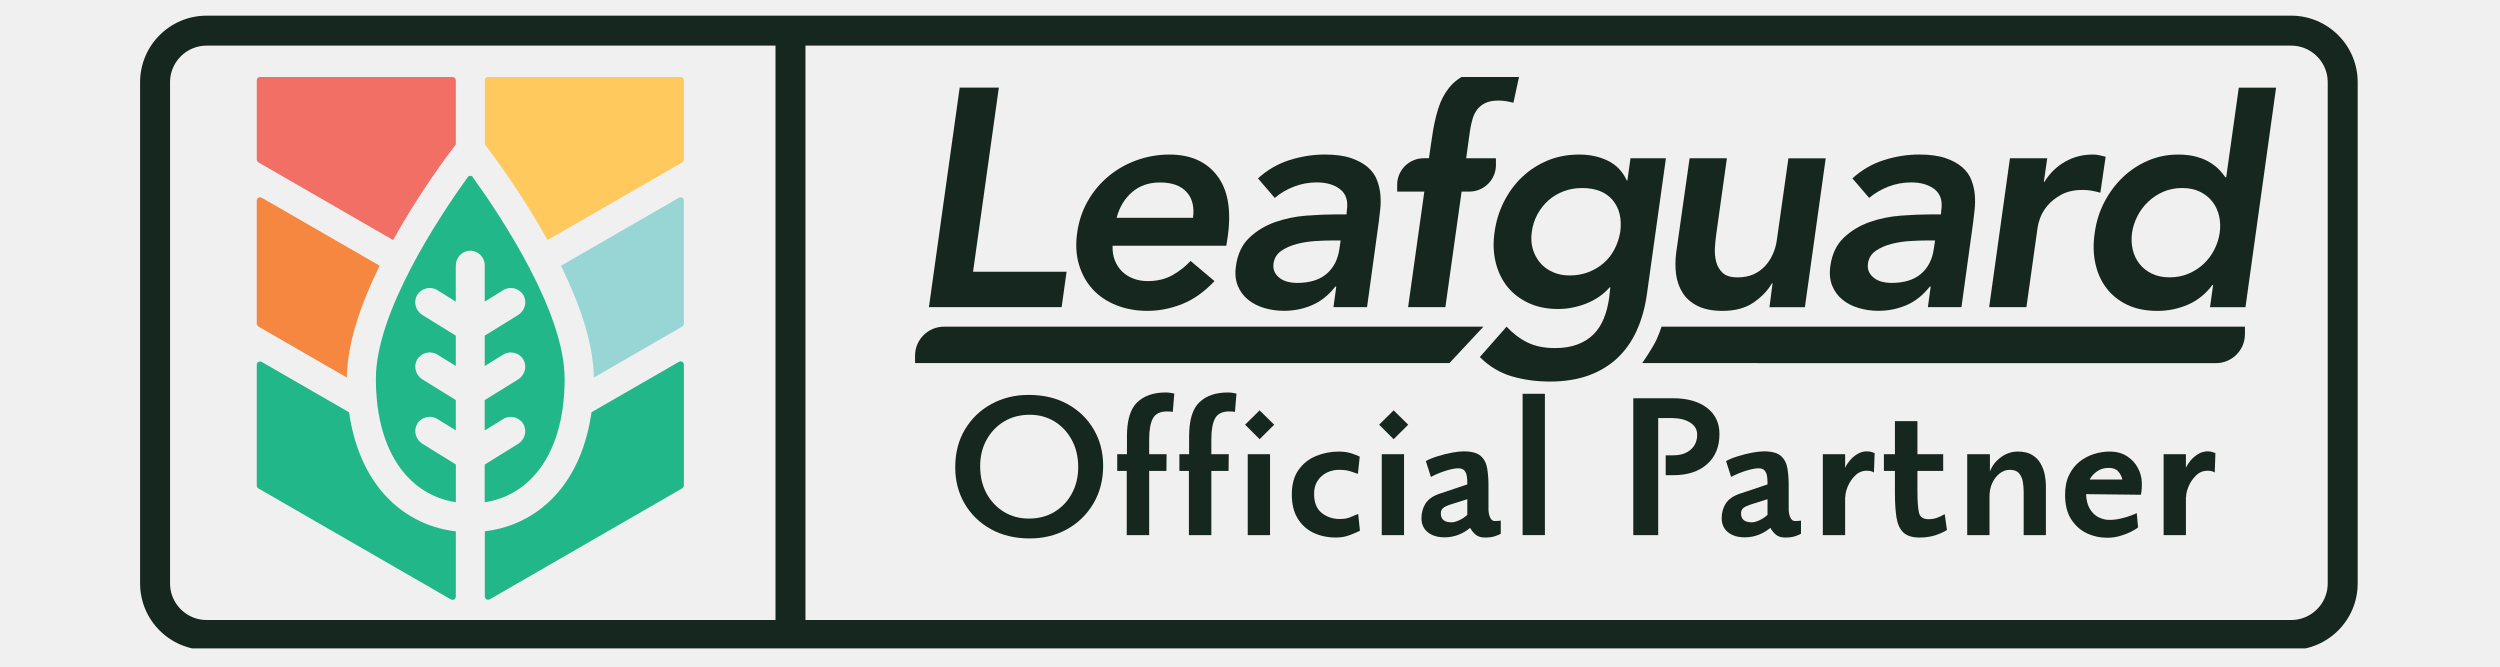
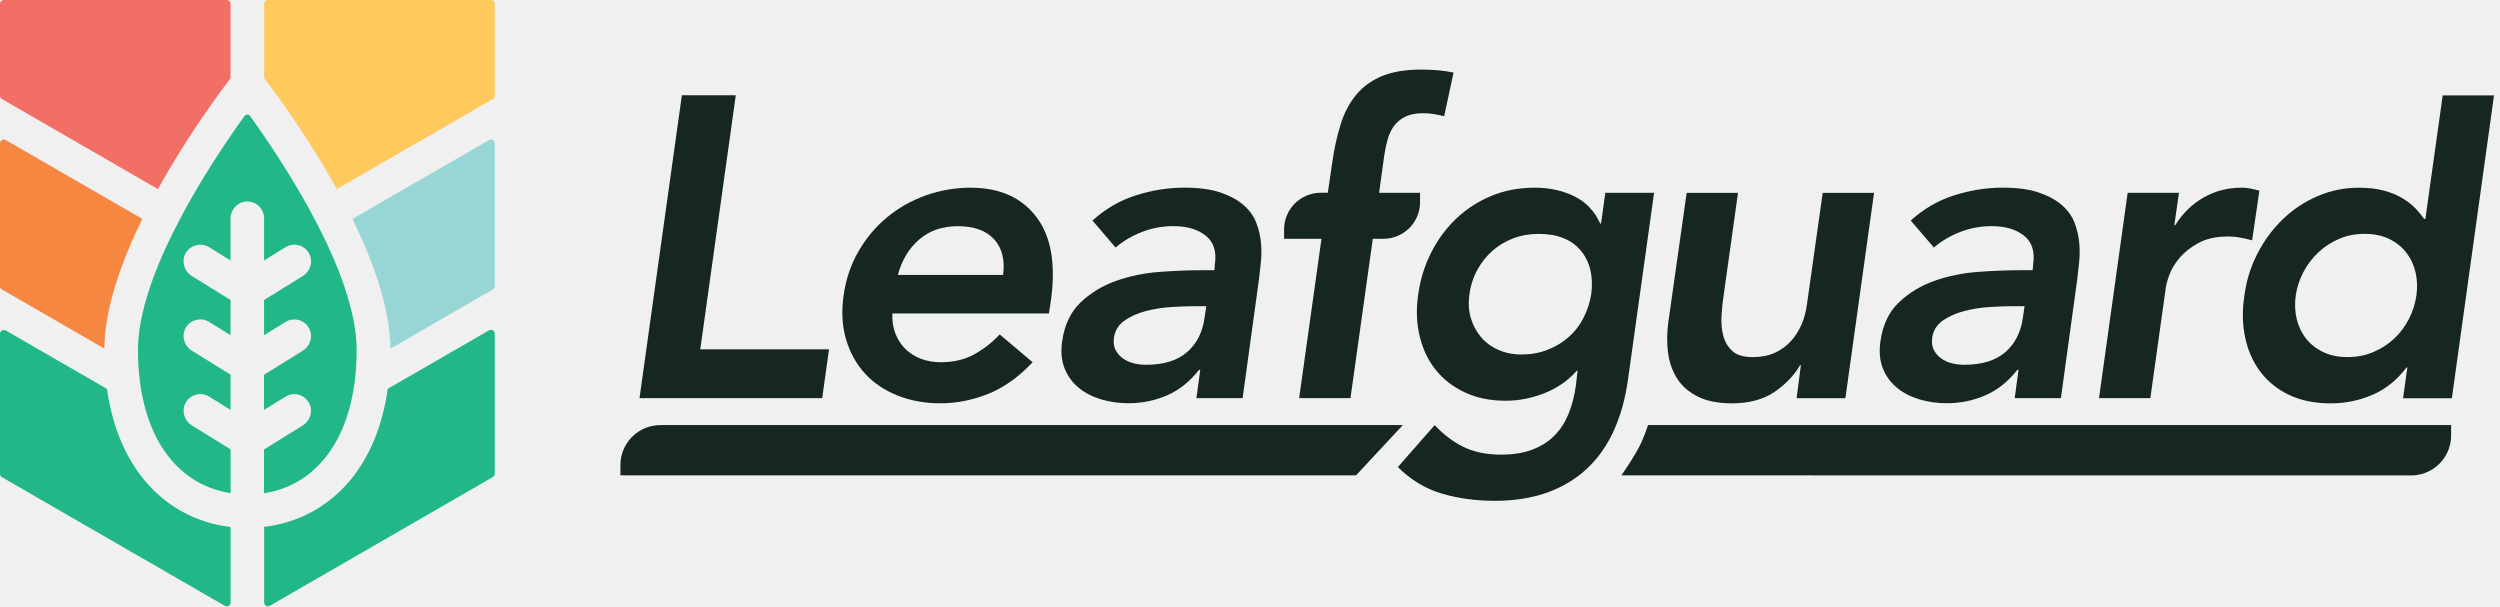
- <svg xmlns="http://www.w3.org/2000/svg" width="750" zoomAndPan="magnify" viewBox="0 0 562.5 150" height="200" preserveAspectRatio="xMidYMid meet" version="1.0">
+ <svg xmlns="http://www.w3.org/2000/svg" width="235" height="57" viewBox="0 0 235 57" fill="none">
+   <g clip-path="url(#clip0_881_8614)">
+     <path d="M23.545 10.926C23.403 10.728 23.107 10.728 22.965 10.926C19.83 15.286 12.969 25.656 12.969 32.887C12.969 37.23 14.04 40.797 16.071 43.2C17.542 44.941 19.457 46.015 21.677 46.356V42.241L18.045 39.992C17.305 39.533 17.03 38.562 17.474 37.816C17.918 37.07 18.913 36.815 19.662 37.28L21.674 38.529V35.22L18.042 32.97C17.302 32.511 17.027 31.54 17.471 30.794C17.915 30.048 18.91 29.794 19.659 30.259L21.672 31.508V28.198L18.039 25.949C17.299 25.49 17.024 24.519 17.468 23.773C17.912 23.027 18.907 22.773 19.656 23.237L21.669 24.486V20.57C21.669 19.7 22.349 18.954 23.217 18.939C24.084 18.924 24.824 19.635 24.824 20.517V24.486L26.837 23.24C27.586 22.775 28.575 23.015 29.024 23.776C29.474 24.537 29.193 25.496 28.453 25.952L24.821 28.201V31.511L26.834 30.265C27.583 29.8 28.572 30.04 29.021 30.8C29.465 31.546 29.19 32.52 28.45 32.976L24.818 35.226V38.535L26.831 37.289C27.58 36.824 28.569 37.064 29.018 37.825C29.468 38.585 29.187 39.541 28.447 40L24.815 42.25V46.365C27.032 46.024 28.95 44.95 30.422 43.209C32.452 40.806 33.524 37.242 33.524 32.896C33.524 25.662 26.662 15.292 23.527 10.935L23.545 10.926Z" fill="#22B789" />
+     <path d="M46.145 0H25.19C24.992 0 24.832 0.16 24.832 0.358V7.353C25.856 8.688 28.908 12.8 31.661 17.776L46.325 9.31C46.438 9.244 46.506 9.126 46.506 8.999V0.358C46.506 0.16 46.346 0 46.148 0H46.145Z" fill="#FFC95E" />
+     <path d="M45.968 13.164L33.127 20.579C35.113 24.628 36.664 28.988 36.697 32.772L46.326 27.212C46.439 27.147 46.507 27.029 46.507 26.902V13.472C46.507 13.196 46.208 13.022 45.968 13.161V13.164Z" fill="#98D6D6" />
+     <path d="M45.967 31.052L36.45 36.546C35.956 40.036 34.737 42.993 32.851 45.225C30.794 47.658 27.991 49.153 24.832 49.526V56.63C24.832 56.906 25.131 57.08 25.371 56.941L46.328 44.843C46.441 44.778 46.509 44.66 46.509 44.532V31.363C46.509 31.087 46.21 30.913 45.97 31.052H45.967Z" fill="#22B789" />
+     <path d="M13.655 45.237C11.769 43.005 10.547 40.044 10.056 36.557L0.539 31.064C0.299 30.924 0 31.099 0 31.374V44.544C0 44.671 0.068 44.79 0.181 44.855L21.138 56.953C21.378 57.092 21.677 56.917 21.677 56.642V49.538C18.521 49.165 15.715 47.673 13.658 45.237H13.655Z" fill="#22B789" />
+     <path d="M13.38 20.576L0.539 13.164C0.299 13.024 0 13.199 0 13.475V26.899C0 27.026 0.068 27.144 0.181 27.209L9.81 32.769C9.842 28.985 11.393 24.625 13.38 20.576Z" fill="#F68740" />
+     <path d="M21.674 7.353V0.358C21.674 0.16 21.514 0 21.316 0H0.358C0.16 0 0 0.16 0 0.358V8.999C0 9.126 0.068 9.244 0.181 9.31L14.845 17.776C17.598 12.8 20.653 8.688 21.674 7.353Z" fill="#F26F65" />
+     <path d="M69.163 8.957H64.096L60.114 37.425H77.286L77.928 32.84H65.824L69.163 8.957Z" fill="#16271f" />
+     <path d="M91.237 17.642C89.79 17.642 88.389 17.885 87.037 18.364C85.684 18.847 84.47 19.531 83.399 20.416C82.327 21.301 81.427 22.366 80.705 23.613C79.983 24.859 79.512 26.247 79.299 27.775C79.083 29.302 79.163 30.69 79.539 31.936C79.915 33.183 80.51 34.248 81.327 35.133C82.144 36.019 83.162 36.702 84.382 37.185C85.601 37.667 86.936 37.91 88.384 37.91C89.911 37.91 91.412 37.614 92.886 37.025C94.36 36.436 95.754 35.444 97.069 34.05L93.972 31.436C93.274 32.188 92.477 32.81 91.581 33.307C90.684 33.804 89.63 34.05 88.425 34.05C87.756 34.05 87.137 33.944 86.575 33.727C86.013 33.514 85.53 33.212 85.127 32.822C84.725 32.434 84.411 31.957 84.183 31.395C83.955 30.832 83.855 30.19 83.881 29.465H98.599L98.8 28.139C99.256 24.761 98.785 22.168 97.394 20.36C96 18.551 93.949 17.645 91.243 17.645L91.237 17.642ZM94.292 25.845H84.399C84.775 24.45 85.444 23.337 86.409 22.509C87.374 21.677 88.579 21.262 90.026 21.262C91.554 21.262 92.694 21.671 93.445 22.488C94.194 23.305 94.475 24.424 94.289 25.845H94.292Z" fill="#16271f" />
+     <path d="M118.097 20.957C117.857 20.327 117.461 19.77 116.91 19.288C116.36 18.805 115.637 18.412 114.737 18.101C113.84 17.793 112.707 17.639 111.339 17.639C109.812 17.639 108.29 17.882 106.775 18.361C105.259 18.844 103.9 19.634 102.693 20.733L104.865 23.266C105.588 22.651 106.419 22.159 107.358 21.798C108.296 21.437 109.273 21.256 110.294 21.256C111.582 21.256 112.6 21.558 113.349 22.162C114.098 22.766 114.379 23.669 114.193 24.877L114.151 25.401H112.947C111.742 25.401 110.419 25.454 108.986 25.56C107.55 25.667 106.192 25.948 104.904 26.404C103.616 26.86 102.506 27.538 101.568 28.435C100.629 29.332 100.052 30.56 99.839 32.114C99.703 33.079 99.786 33.923 100.079 34.648C100.375 35.373 100.816 35.974 101.405 36.457C101.994 36.939 102.699 37.3 103.516 37.543C104.333 37.786 105.185 37.904 106.07 37.904C107.358 37.904 108.569 37.656 109.708 37.161C110.848 36.664 111.845 35.868 112.704 34.769H112.825L112.464 37.422H116.807L118.334 26.324C118.387 25.868 118.446 25.338 118.515 24.735C118.58 24.131 118.589 23.509 118.535 22.864C118.482 22.221 118.334 21.585 118.094 20.954L118.097 20.957ZM113.231 29.864C113.044 31.232 112.494 32.309 111.582 33.103C110.67 33.893 109.383 34.29 107.722 34.29C107.319 34.29 106.932 34.242 106.556 34.148C106.18 34.053 105.845 33.899 105.549 33.686C105.253 33.473 105.025 33.209 104.865 32.901C104.706 32.594 104.649 32.212 104.706 31.756C104.812 31.06 105.147 30.516 105.712 30.128C106.274 29.74 106.938 29.444 107.701 29.243C108.465 29.041 109.27 28.914 110.114 28.861C110.957 28.808 111.715 28.781 112.384 28.781H113.391L113.231 29.867V29.864Z" fill="#16271f" />
+     <path d="M150.504 21.02H150.424C149.888 19.841 149.071 18.983 147.973 18.447C146.875 17.912 145.641 17.642 144.273 17.642C142.772 17.642 141.399 17.903 140.152 18.427C138.906 18.951 137.808 19.667 136.855 20.578C135.902 21.49 135.12 22.562 134.502 23.796C133.886 25.03 133.483 26.357 133.297 27.777C133.107 29.145 133.161 30.433 133.457 31.637C133.753 32.842 134.253 33.89 134.963 34.775C135.674 35.66 136.586 36.365 137.699 36.886C138.812 37.41 140.09 37.67 141.538 37.67C142.743 37.67 143.95 37.436 145.155 36.966C146.36 36.498 147.381 35.794 148.21 34.855H148.29L148.13 36.261C147.994 37.226 147.769 38.105 147.446 38.896C147.124 39.686 146.688 40.364 146.141 40.926C145.59 41.489 144.9 41.933 144.069 42.252C143.237 42.575 142.245 42.735 141.094 42.735C139.726 42.735 138.554 42.492 137.574 42.013C136.594 41.53 135.692 40.846 134.86 39.961L131.402 43.901C132.607 45.109 133.984 45.938 135.523 46.394C137.065 46.85 138.732 47.078 140.528 47.078C142.325 47.078 144.066 46.808 145.513 46.272C146.961 45.737 148.201 44.979 149.231 43.999C150.261 43.019 151.093 41.829 151.724 40.42C152.354 39.014 152.789 37.436 153.029 35.696L155.483 18.125H150.898L150.495 21.02H150.504ZM149.577 27.653C149.444 28.458 149.196 29.207 148.834 29.906C148.473 30.604 148.012 31.199 147.446 31.694C146.884 32.191 146.227 32.585 145.475 32.881C144.723 33.177 143.906 33.322 143.024 33.322C142.219 33.322 141.487 33.174 140.833 32.881C140.176 32.588 139.634 32.185 139.205 31.676C138.776 31.167 138.462 30.578 138.261 29.906C138.06 29.237 138.012 28.512 138.119 27.736C138.225 26.878 138.474 26.093 138.862 25.383C139.25 24.672 139.726 24.069 140.289 23.574C140.851 23.077 141.502 22.689 142.239 22.408C142.976 22.127 143.773 21.985 144.631 21.985C146.401 21.985 147.721 22.509 148.592 23.553C149.462 24.598 149.791 25.966 149.577 27.656V27.653Z" fill="#16271f" />
+     <path d="M169.842 28.66C169.762 29.302 169.594 29.921 169.339 30.51C169.085 31.099 168.75 31.623 168.333 32.079C167.918 32.535 167.415 32.896 166.826 33.165C166.237 33.434 165.538 33.568 164.736 33.568C163.878 33.568 163.241 33.372 162.827 32.984C162.412 32.597 162.128 32.114 161.983 31.537C161.835 30.96 161.782 30.344 161.823 29.687C161.862 29.03 161.924 28.435 162.004 27.899L163.372 18.128H158.547L156.818 30.311C156.685 31.303 156.679 32.256 156.797 33.165C156.919 34.077 157.206 34.888 157.661 35.598C158.117 36.309 158.769 36.871 159.612 37.288C160.456 37.703 161.521 37.913 162.809 37.913C164.416 37.913 165.746 37.558 166.791 36.847C167.835 36.137 168.641 35.299 169.203 34.334H169.283L168.88 37.431H173.466L176.159 18.131H171.334L169.845 28.666L169.842 28.66Z" fill="#16271f" />
+     <path d="M195.015 20.957C194.775 20.327 194.379 19.77 193.828 19.288C193.278 18.805 192.555 18.412 191.655 18.101C190.758 17.793 189.625 17.639 188.257 17.639C186.73 17.639 185.208 17.882 183.693 18.361C182.177 18.844 180.818 19.634 179.611 20.733L181.783 23.266C182.506 22.651 183.337 22.159 184.276 21.798C185.214 21.437 186.191 21.256 187.212 21.256C188.5 21.256 189.518 21.558 190.267 22.162C191.016 22.766 191.297 23.669 191.111 24.877L191.069 25.401H189.864C188.66 25.401 187.337 25.454 185.904 25.56C184.468 25.667 183.11 25.948 181.822 26.404C180.534 26.86 179.424 27.538 178.486 28.435C177.547 29.332 176.97 30.56 176.757 32.114C176.621 33.079 176.704 33.923 176.997 34.648C177.293 35.373 177.734 35.974 178.323 36.457C178.912 36.939 179.617 37.3 180.434 37.543C181.251 37.786 182.103 37.904 182.988 37.904C184.276 37.904 185.486 37.656 186.626 37.161C187.766 36.664 188.763 35.868 189.622 34.769H189.743L189.382 37.422H193.725L195.252 26.324C195.305 25.868 195.364 25.338 195.432 24.735C195.498 24.131 195.506 23.509 195.453 22.864C195.4 22.221 195.252 21.585 195.012 20.954L195.015 20.957ZM190.149 29.864C189.962 31.232 189.412 32.309 188.5 33.103C187.588 33.893 186.301 34.29 184.64 34.29C184.237 34.29 183.85 34.242 183.474 34.148C183.098 34.053 182.763 33.899 182.467 33.686C182.171 33.473 181.943 33.209 181.783 32.901C181.624 32.594 181.567 32.212 181.624 31.756C181.73 31.06 182.065 30.516 182.63 30.128C183.192 29.74 183.855 29.444 184.619 29.243C185.383 29.041 186.188 28.914 187.032 28.861C187.875 28.808 188.633 28.781 189.302 28.781H190.309L190.149 29.867V29.864Z" fill="#16271f" />
+     <path d="M212.383 17.924C212.086 17.844 211.805 17.776 211.539 17.722C211.27 17.669 210.988 17.642 210.695 17.642C209.408 17.642 208.224 17.95 207.137 18.566C206.051 19.182 205.16 20.055 204.464 21.18H204.384L204.825 18.125H200L197.307 37.425H202.132L203.579 27.091C203.606 26.825 203.712 26.422 203.902 25.886C204.088 25.351 204.405 24.815 204.846 24.279C205.287 23.743 205.885 23.267 206.634 22.852C207.383 22.438 208.324 22.23 209.449 22.23C209.825 22.23 210.198 22.263 210.574 22.331C210.95 22.399 211.323 22.485 211.699 22.592L212.383 17.927V17.924Z" fill="#16271f" />
+     <path d="M133.484 19.004V18.122H129.636L130.118 14.623C130.198 14.087 130.305 13.578 130.441 13.095C130.574 12.613 130.775 12.19 131.045 11.829C131.311 11.467 131.666 11.18 132.11 10.964C132.551 10.751 133.108 10.642 133.78 10.642C134.129 10.642 134.464 10.668 134.786 10.722C135.109 10.775 135.429 10.843 135.751 10.923L136.636 6.82C135.725 6.634 134.718 6.539 133.62 6.539C132.119 6.539 130.873 6.746 129.881 7.163C128.89 7.581 128.079 8.176 127.448 8.951C126.818 9.73 126.335 10.659 126.001 11.746C125.666 12.832 125.403 14.046 125.216 15.384L124.814 18.119H124.151C122.247 18.119 120.705 19.661 120.705 21.564V22.447H124.219L122.12 37.422H126.945L129.044 22.447H130.041C131.945 22.447 133.487 20.904 133.487 19.001L133.484 19.004Z" fill="#16271f" />
+     <path d="M131.018 39.959H62.074C60.002 39.959 58.32 41.64 58.32 43.712V44.683H124.852C127.365 44.683 127.466 44.683 127.466 44.683C127.673 44.467 131.864 39.962 131.867 39.959H131.021H131.018Z" fill="#16271f" />
+     <path d="M229.616 8.957L227.985 20.579H227.864C227.648 20.256 227.381 19.93 227.059 19.593C226.736 19.259 226.333 18.945 225.851 18.649C225.368 18.353 224.791 18.113 224.122 17.926C223.453 17.74 222.66 17.645 221.748 17.645C220.381 17.645 219.087 17.906 217.867 18.43C216.648 18.954 215.562 19.67 214.611 20.582C213.658 21.493 212.862 22.565 212.22 23.799C211.577 25.034 211.16 26.36 210.973 27.781C210.757 29.201 210.784 30.528 211.053 31.762C211.32 32.996 211.802 34.068 212.501 34.98C213.199 35.891 214.096 36.608 215.195 37.132C216.293 37.656 217.592 37.916 219.096 37.916C220.464 37.916 221.769 37.647 223.015 37.111C224.261 36.575 225.327 35.717 226.212 34.539H226.292L225.889 37.434H230.475L234.438 8.966H229.613L229.616 8.957ZM227.142 27.775C227.035 28.527 226.807 29.249 226.458 29.945C226.108 30.643 225.653 31.259 225.09 31.795C224.528 32.33 223.871 32.76 223.119 33.082C222.367 33.405 221.55 33.565 220.665 33.565C219.78 33.565 219.01 33.405 218.353 33.082C217.696 32.76 217.16 32.333 216.746 31.795C216.331 31.259 216.041 30.643 215.881 29.945C215.721 29.249 215.695 28.524 215.801 27.775C215.908 27.026 216.145 26.301 216.506 25.602C216.867 24.906 217.329 24.288 217.894 23.752C218.457 23.216 219.108 22.787 219.845 22.464C220.582 22.142 221.393 21.982 222.278 21.982C223.163 21.982 223.933 22.142 224.59 22.464C225.247 22.787 225.783 23.216 226.197 23.752C226.612 24.288 226.902 24.903 227.062 25.602C227.221 26.301 227.248 27.023 227.142 27.775Z" fill="#16271f" />
+     <path d="M230.406 39.959H154.917C154.731 40.512 154.53 41.054 154.299 41.569C153.787 42.718 152.413 44.683 152.413 44.683L226.653 44.689C228.725 44.689 230.406 43.008 230.406 40.936V39.962V39.959Z" fill="#16271f" />
+   </g>
  <defs>
-     <g />
-     <clipPath id="322eac42f3">
-       <path d="M 31.52 3.523 L 530.57 3.523 L 530.57 145.895 L 31.52 145.895 Z M 31.52 3.523 " clip-rule="nonzero" />
-     </clipPath>
-     <clipPath id="b51d776e2d">
-       <path d="M 46.504 3.523 L 515.492 3.523 C 523.77 3.523 530.48 10.23 530.48 18.508 L 530.48 131.262 C 530.48 139.539 523.77 146.246 515.492 146.246 L 46.504 146.246 C 38.23 146.246 31.52 139.539 31.52 131.262 L 31.52 18.508 C 31.52 10.23 38.23 3.523 46.504 3.523 Z M 46.504 3.523 " clip-rule="nonzero" />
-     </clipPath>
-     <clipPath id="abb500e8e2">
-       <path d="M 109 17.32 L 154 17.32 L 154 55 L 109 55 Z M 109 17.32 " clip-rule="nonzero" />
-     </clipPath>
-     <clipPath id="ddd4ef39b9">
-       <path d="M 109 81 L 154 81 L 154 134.965 L 109 134.965 Z M 109 81 " clip-rule="nonzero" />
-     </clipPath>
-     <clipPath id="ec7865d57f">
-       <path d="M 57.773 81 L 103 81 L 103 134.965 L 57.773 134.965 Z M 57.773 81 " clip-rule="nonzero" />
-     </clipPath>
-     <clipPath id="fa977a86ab">
-       <path d="M 57.773 44 L 86 44 L 86 85 L 57.773 85 Z M 57.773 44 " clip-rule="nonzero" />
-     </clipPath>
-     <clipPath id="2bf0b2f700">
-       <path d="M 57.773 17.32 L 103 17.32 L 103 55 L 57.773 55 Z M 57.773 17.32 " clip-rule="nonzero" />
-     </clipPath>
-     <clipPath id="3db0da6366">
-       <path d="M 314 17.32 L 343 17.32 L 343 70 L 314 70 Z M 314 17.32 " clip-rule="nonzero" />
-     </clipPath>
-     <clipPath id="021a07324b">
-       <path d="M 471 19 L 512.125 19 L 512.125 70 L 471 70 Z M 471 19 " clip-rule="nonzero" />
+     <clipPath id="clip0_881_8614">
+       <rect width="234.441" height="57" fill="white" />
    </clipPath>
  </defs>
-   <g clip-path="url(#322eac42f3)">
-     <g clip-path="url(#b51d776e2d)">
-       <path stroke-linecap="butt" transform="matrix(0.749334, 0, 0, 0.749334, 31.51253, 3.522622)" fill="none" stroke-linejoin="miter" d="M 20.006 0.001 L 645.88 0.001 C 656.926 0.001 665.882 8.952 665.882 19.998 L 665.882 170.47 C 665.882 181.516 656.926 190.467 645.88 190.467 L 20.006 190.467 C 8.965 190.467 0.009 181.516 0.009 170.47 L 0.009 19.998 C 0.009 8.952 8.965 0.001 20.006 0.001 Z M 20.006 0.001 " stroke="#16271f" stroke-width="18" stroke-opacity="1" stroke-miterlimit="4" />
-     </g>
-   </g>
-   <path fill="#22b789" d="M 106.426 39.871 C 106.133 39.461 105.52 39.461 105.227 39.871 C 98.75 48.867 84.57 70.27 84.57 85.195 C 84.57 94.16 86.785 101.52 90.98 106.48 C 94.02 110.074 97.977 112.293 102.566 112.996 L 102.566 104.504 L 95.059 99.859 C 93.531 98.914 92.961 96.91 93.879 95.367 C 94.797 93.828 96.852 93.305 98.398 94.262 L 102.559 96.84 L 102.559 90.012 L 95.055 85.367 C 93.523 84.422 92.957 82.418 93.875 80.879 C 94.793 79.336 96.848 78.812 98.395 79.77 L 102.555 82.348 L 102.555 75.52 L 95.047 70.875 C 93.52 69.93 92.949 67.926 93.867 66.387 C 94.785 64.844 96.84 64.32 98.387 65.277 L 102.547 67.859 L 102.547 59.773 C 102.547 57.977 103.953 56.438 105.746 56.406 C 107.539 56.379 109.066 57.844 109.066 59.664 L 109.066 67.859 L 113.227 65.285 C 114.773 64.324 116.816 64.82 117.746 66.391 C 118.676 67.961 118.094 69.941 116.566 70.883 L 109.062 75.523 L 109.062 82.355 L 113.219 79.785 C 114.77 78.824 116.812 79.32 117.742 80.891 C 118.66 82.43 118.09 84.438 116.559 85.379 L 109.055 90.023 L 109.055 96.852 L 113.215 94.281 C 114.762 93.32 116.805 93.816 117.734 95.387 C 118.664 96.957 118.082 98.93 116.555 99.879 L 109.051 104.52 L 109.051 113.012 C 113.629 112.312 117.594 110.094 120.633 106.5 C 124.828 101.539 127.043 94.184 127.043 85.215 C 127.043 70.281 112.867 48.883 106.387 39.887 Z M 106.426 39.871 " fill-opacity="1" fill-rule="nonzero" />
-   <g clip-path="url(#abb500e8e2)">
-     <path fill="#ffc95e" d="M 153.125 17.32 L 109.824 17.32 C 109.414 17.32 109.082 17.648 109.082 18.059 L 109.082 32.496 C 111.199 35.25 117.508 43.738 123.195 54.008 L 153.496 36.535 C 153.73 36.398 153.871 36.156 153.871 35.891 L 153.871 18.059 C 153.871 17.648 153.539 17.32 153.129 17.32 Z M 153.125 17.32 " fill-opacity="1" fill-rule="nonzero" />
-   </g>
-   <path fill="#98d6d6" d="M 152.758 44.488 L 126.223 59.793 C 130.328 68.148 133.535 77.148 133.602 84.957 L 153.5 73.484 C 153.73 73.348 153.871 73.105 153.871 72.844 L 153.871 45.125 C 153.871 44.555 153.254 44.195 152.758 44.48 Z M 152.758 44.488 " fill-opacity="1" fill-rule="nonzero" />
-   <g clip-path="url(#ddd4ef39b9)">
-     <path fill="#22b789" d="M 152.758 81.41 L 133.09 92.746 C 132.07 99.949 129.551 106.055 125.652 110.66 C 121.402 115.684 115.609 118.77 109.082 119.539 L 109.082 134.199 C 109.082 134.77 109.703 135.129 110.195 134.844 L 153.504 109.871 C 153.734 109.738 153.875 109.492 153.875 109.23 L 153.875 82.051 C 153.875 81.48 153.258 81.121 152.762 81.41 Z M 152.758 81.41 " fill-opacity="1" fill-rule="nonzero" />
-   </g>
-   <g clip-path="url(#ec7865d57f)">
-     <path fill="#22b789" d="M 85.988 110.684 C 82.094 106.078 79.566 99.969 78.551 92.773 L 58.887 81.434 C 58.391 81.145 57.773 81.508 57.773 82.074 L 57.773 109.254 C 57.773 109.52 57.914 109.762 58.145 109.898 L 101.449 134.867 C 101.945 135.152 102.562 134.793 102.562 134.227 L 102.562 119.562 C 96.043 118.793 90.246 115.715 85.996 110.684 Z M 85.988 110.684 " fill-opacity="1" fill-rule="nonzero" />
-   </g>
-   <g clip-path="url(#fa977a86ab)">
-     <path fill="#f68740" d="M 85.418 59.785 L 58.887 44.488 C 58.391 44.199 57.773 44.562 57.773 45.129 L 57.773 72.836 C 57.773 73.098 57.914 73.344 58.145 73.477 L 78.043 84.953 C 78.109 77.145 81.316 68.145 85.418 59.785 Z M 85.418 59.785 " fill-opacity="1" fill-rule="nonzero" />
-   </g>
-   <g clip-path="url(#2bf0b2f700)">
-     <path fill="#f26f65" d="M 102.559 32.496 L 102.559 18.059 C 102.559 17.648 102.227 17.32 101.816 17.32 L 58.512 17.32 C 58.102 17.32 57.773 17.648 57.773 18.059 L 57.773 35.891 C 57.773 36.156 57.914 36.398 58.145 36.535 L 88.445 54.008 C 94.137 43.738 100.449 35.25 102.559 32.496 Z M 102.559 32.496 " fill-opacity="1" fill-rule="nonzero" />
-   </g>
-   <path stroke-linecap="butt" transform="matrix(0, -0.749334, 0.749334, 0, 174.4881, 144.0614)" fill="none" stroke-linejoin="miter" d="M -0.002 4.499 L 184.85 4.499 " stroke="#16271f" stroke-width="9" stroke-opacity="1" stroke-miterlimit="4" />
-   <path fill="#16271f" d="M 224.742 19.703 L 215.93 19.703 L 209.008 69.102 L 238.867 69.102 L 239.98 61.145 L 218.938 61.145 Z M 224.742 19.703 " fill-opacity="1" fill-rule="nonzero" />
-   <path fill="#16271f" d="M 263.125 34.773 C 260.605 34.773 258.172 35.195 255.82 36.027 C 253.469 36.863 251.359 38.051 249.496 39.586 C 247.633 41.121 246.066 42.973 244.809 45.133 C 243.555 47.297 242.734 49.703 242.367 52.355 C 241.988 55.008 242.129 57.414 242.781 59.578 C 243.438 61.742 244.473 63.59 245.891 65.125 C 247.312 66.66 249.082 67.848 251.203 68.684 C 253.324 69.523 255.645 69.945 258.16 69.945 C 260.816 69.945 263.426 69.43 265.992 68.406 C 268.555 67.387 270.977 65.664 273.262 63.246 L 267.879 58.711 C 266.664 60.016 265.281 61.094 263.719 61.957 C 262.16 62.82 260.328 63.246 258.234 63.246 C 257.07 63.246 255.996 63.059 255.016 62.684 C 254.039 62.316 253.199 61.793 252.5 61.113 C 251.801 60.441 251.254 59.613 250.859 58.637 C 250.461 57.66 250.285 56.547 250.332 55.289 L 275.926 55.289 L 276.273 52.988 C 277.066 47.125 276.25 42.625 273.828 39.488 C 271.406 36.348 267.84 34.777 263.133 34.777 Z M 268.434 49.008 L 251.234 49.008 C 251.887 46.586 253.051 44.656 254.73 43.219 C 256.406 41.773 258.5 41.055 261.02 41.055 C 263.676 41.055 265.656 41.766 266.965 43.18 C 268.266 44.598 268.754 46.539 268.43 49.008 Z M 268.434 49.008 " fill-opacity="1" fill-rule="nonzero" />
-   <path fill="#16271f" d="M 309.828 40.527 C 309.41 39.43 308.723 38.465 307.762 37.629 C 306.809 36.793 305.551 36.109 303.984 35.57 C 302.426 35.035 300.457 34.77 298.078 34.77 C 295.422 34.77 292.773 35.188 290.141 36.02 C 287.504 36.859 285.141 38.23 283.043 40.137 L 286.82 44.531 C 288.078 43.465 289.523 42.613 291.156 41.984 C 292.785 41.359 294.484 41.043 296.258 41.043 C 298.5 41.043 300.27 41.57 301.57 42.617 C 302.875 43.664 303.363 45.23 303.039 47.328 L 302.965 48.234 L 300.871 48.234 C 298.777 48.234 296.477 48.328 293.984 48.512 C 291.488 48.699 289.129 49.188 286.887 49.977 C 284.648 50.77 282.719 51.945 281.086 53.5 C 279.453 55.059 278.449 57.188 278.082 59.887 C 277.844 61.559 277.988 63.023 278.496 64.281 C 279.012 65.543 279.777 66.586 280.805 67.422 C 281.828 68.258 283.055 68.887 284.473 69.309 C 285.895 69.727 287.375 69.934 288.914 69.934 C 291.156 69.934 293.262 69.5 295.242 68.645 C 297.223 67.781 298.957 66.398 300.449 64.492 L 300.66 64.492 L 300.031 69.098 L 307.586 69.098 L 310.238 49.84 C 310.332 49.047 310.434 48.129 310.555 47.082 C 310.668 46.031 310.684 44.953 310.59 43.832 C 310.496 42.719 310.238 41.613 309.82 40.52 Z M 301.367 55.98 C 301.043 58.355 300.086 60.227 298.5 61.602 C 296.914 62.973 294.676 63.66 291.789 63.66 C 291.086 63.66 290.414 63.578 289.762 63.414 C 289.105 63.25 288.523 62.984 288.008 62.613 C 287.496 62.242 287.098 61.785 286.82 61.254 C 286.543 60.719 286.445 60.055 286.543 59.266 C 286.727 58.059 287.309 57.113 288.293 56.438 C 289.27 55.766 290.426 55.254 291.75 54.902 C 293.078 54.555 294.48 54.332 295.945 54.242 C 297.414 54.148 298.73 54.102 299.895 54.102 L 301.645 54.102 L 301.367 55.988 Z M 301.367 55.98 " fill-opacity="1" fill-rule="nonzero" />
-   <path fill="#16271f" d="M 366.176 40.633 L 366.039 40.633 C 365.105 38.59 363.684 37.098 361.777 36.168 C 359.867 35.238 357.719 34.773 355.344 34.773 C 352.73 34.773 350.344 35.227 348.176 36.133 C 346.012 37.043 344.102 38.285 342.445 39.867 C 340.785 41.449 339.426 43.309 338.352 45.453 C 337.281 47.594 336.582 49.895 336.258 52.359 C 335.926 54.734 336.02 56.969 336.535 59.059 C 337.051 61.148 337.918 62.969 339.152 64.504 C 340.391 66.039 341.977 67.262 343.91 68.168 C 345.848 69.074 348.07 69.527 350.586 69.527 C 352.684 69.527 354.781 69.121 356.875 68.305 C 358.973 67.492 360.746 66.27 362.188 64.641 L 362.328 64.641 L 362.047 67.082 C 361.812 68.758 361.422 70.281 360.859 71.652 C 360.301 73.027 359.543 74.203 358.59 75.18 C 357.633 76.152 356.434 76.926 354.988 77.48 C 353.539 78.039 351.816 78.316 349.812 78.316 C 347.438 78.316 345.398 77.895 343.695 77.062 C 341.988 76.227 340.422 75.039 338.977 73.504 L 332.961 80.34 C 335.059 82.438 337.453 83.875 340.129 84.664 C 342.809 85.457 345.707 85.852 348.832 85.852 C 351.953 85.852 354.98 85.383 357.5 84.453 C 360.016 83.523 362.172 82.211 363.965 80.512 C 365.754 78.809 367.199 76.746 368.297 74.301 C 369.395 71.859 370.148 69.121 370.566 66.102 L 374.832 35.609 L 366.863 35.609 L 366.16 40.633 Z M 364.566 52.145 C 364.332 53.543 363.902 54.84 363.273 56.055 C 362.645 57.266 361.844 58.297 360.859 59.156 C 359.883 60.02 358.738 60.703 357.434 61.215 C 356.125 61.73 354.703 61.98 353.172 61.98 C 351.77 61.98 350.496 61.727 349.359 61.215 C 348.219 60.707 347.277 60.008 346.531 59.125 C 345.785 58.242 345.238 57.219 344.887 56.055 C 344.539 54.895 344.457 53.633 344.641 52.289 C 344.824 50.801 345.258 49.438 345.934 48.207 C 346.609 46.973 347.438 45.926 348.414 45.066 C 349.391 44.203 350.523 43.531 351.805 43.043 C 353.086 42.555 354.473 42.309 355.965 42.309 C 359.043 42.309 361.336 43.219 362.852 45.031 C 364.363 46.844 364.938 49.219 364.566 52.148 Z M 364.566 52.145 " fill-opacity="1" fill-rule="nonzero" />
-   <path fill="#16271f" d="M 399.801 53.891 C 399.664 55.008 399.371 56.078 398.926 57.102 C 398.484 58.125 397.902 59.035 397.176 59.824 C 396.457 60.617 395.582 61.242 394.559 61.711 C 393.531 62.176 392.316 62.41 390.922 62.41 C 389.43 62.41 388.324 62.07 387.605 61.395 C 386.883 60.723 386.387 59.887 386.137 58.883 C 385.879 57.883 385.785 56.812 385.859 55.676 C 385.926 54.535 386.035 53.5 386.172 52.57 L 388.551 35.617 L 380.16 35.617 L 377.156 56.758 C 376.926 58.48 376.914 60.133 377.117 61.711 C 377.332 63.293 377.828 64.699 378.621 65.934 C 379.414 67.164 380.547 68.141 382.012 68.863 C 383.48 69.586 385.332 69.949 387.574 69.949 C 390.367 69.949 392.68 69.332 394.496 68.102 C 396.312 66.867 397.715 65.414 398.691 63.738 L 398.828 63.738 L 398.129 69.113 L 406.102 69.113 L 410.785 35.621 L 402.395 35.621 L 399.805 53.902 Z M 399.801 53.891 " fill-opacity="1" fill-rule="nonzero" />
-   <path fill="#16271f" d="M 443.57 40.527 C 443.156 39.43 442.465 38.465 441.508 37.629 C 440.551 36.793 439.293 36.109 437.73 35.57 C 436.168 35.035 434.199 34.77 431.82 34.77 C 429.164 34.77 426.52 35.188 423.887 36.02 C 421.25 36.859 418.887 38.23 416.789 40.137 L 420.562 44.531 C 421.82 43.465 423.266 42.613 424.898 41.984 C 426.531 41.359 428.23 41.043 430.004 41.043 C 432.242 41.043 434.016 41.57 435.316 42.617 C 436.617 43.664 437.105 45.23 436.785 47.328 L 436.711 48.234 L 434.617 48.234 C 432.523 48.234 430.223 48.328 427.73 48.512 C 425.234 48.699 422.871 49.188 420.633 49.977 C 418.391 50.77 416.461 51.945 414.832 53.5 C 413.199 55.059 412.195 57.188 411.824 59.887 C 411.59 61.559 411.734 63.023 412.242 64.281 C 412.758 65.543 413.523 66.586 414.547 67.422 C 415.57 68.258 416.797 68.887 418.219 69.309 C 419.641 69.727 421.121 69.934 422.66 69.934 C 424.898 69.934 427.004 69.5 428.984 68.645 C 430.969 67.781 432.699 66.398 434.195 64.492 L 434.406 64.492 L 433.777 69.098 L 441.328 69.098 L 443.984 49.84 C 444.074 49.047 444.18 48.129 444.297 47.082 C 444.41 46.031 444.426 44.953 444.332 43.832 C 444.242 42.719 443.984 41.613 443.566 40.52 Z M 435.109 55.98 C 434.785 58.355 433.828 60.227 432.242 61.602 C 430.656 62.973 428.422 63.66 425.531 63.66 C 424.832 63.66 424.16 63.578 423.504 63.414 C 422.852 63.25 422.27 62.984 421.754 62.613 C 421.238 62.242 420.844 61.785 420.562 61.254 C 420.289 60.719 420.188 60.055 420.289 59.266 C 420.473 58.059 421.055 57.113 422.035 56.438 C 423.016 55.766 424.168 55.254 425.496 54.902 C 426.824 54.555 428.223 54.332 429.691 54.242 C 431.156 54.148 432.477 54.102 433.637 54.102 L 435.391 54.102 L 435.109 55.988 Z M 435.109 55.98 " fill-opacity="1" fill-rule="nonzero" />
-   <path fill="#16271f" d="M 473.77 35.262 C 473.254 35.121 472.766 35.004 472.305 34.91 C 471.836 34.82 471.344 34.773 470.836 34.773 C 468.598 34.773 466.539 35.309 464.648 36.375 C 462.762 37.445 461.211 38.961 460 40.91 L 459.863 40.91 L 460.629 35.609 L 452.238 35.609 L 447.559 69.102 L 455.945 69.102 L 458.465 51.168 C 458.512 50.707 458.695 50.008 459.023 49.078 C 459.348 48.148 459.898 47.219 460.664 46.289 C 461.434 45.359 462.473 44.531 463.773 43.812 C 465.078 43.094 466.715 42.734 468.668 42.734 C 469.324 42.734 469.973 42.793 470.625 42.91 C 471.281 43.027 471.93 43.176 472.582 43.363 L 473.77 35.266 Z M 473.77 35.262 " fill-opacity="1" fill-rule="nonzero" />
-   <g clip-path="url(#3db0da6366)">
-     <path fill="#16271f" d="M 336.582 37.137 L 336.582 35.605 L 329.891 35.605 L 330.73 29.535 C 330.867 28.605 331.055 27.719 331.289 26.883 C 331.523 26.047 331.871 25.312 332.34 24.684 C 332.805 24.059 333.422 23.559 334.191 23.184 C 334.961 22.816 335.93 22.625 337.098 22.625 C 337.703 22.625 338.285 22.672 338.848 22.762 C 339.406 22.855 339.965 22.973 340.523 23.113 L 342.062 15.992 C 340.48 15.668 338.727 15.504 336.82 15.504 C 334.207 15.504 332.043 15.863 330.316 16.59 C 328.594 17.312 327.184 18.348 326.086 19.691 C 324.992 21.043 324.152 22.656 323.57 24.539 C 322.988 26.426 322.531 28.531 322.207 30.852 L 321.508 35.602 L 320.355 35.602 C 317.043 35.602 314.363 38.277 314.363 41.578 L 314.363 43.109 L 320.473 43.109 L 316.824 69.098 L 325.211 69.098 L 328.863 43.109 L 330.594 43.109 C 333.906 43.109 336.586 40.434 336.586 37.129 Z M 336.582 37.137 " fill-opacity="1" fill-rule="nonzero" />
-   </g>
-   <path fill="#16271f" d="M 332.293 73.5 L 212.414 73.5 C 208.812 73.5 205.887 76.414 205.887 80.012 L 205.887 81.695 L 321.574 81.695 C 325.941 81.695 326.117 81.695 326.117 81.695 C 326.477 81.32 333.766 73.504 333.77 73.5 Z M 332.293 73.5 " fill-opacity="1" fill-rule="nonzero" />
-   <g clip-path="url(#021a07324b)">
-     <path fill="#16271f" d="M 503.734 19.703 L 500.898 39.867 L 500.691 39.867 C 500.312 39.309 499.852 38.742 499.289 38.156 C 498.727 37.578 498.027 37.031 497.188 36.52 C 496.348 36.004 495.348 35.59 494.184 35.266 C 493.02 34.941 491.641 34.777 490.055 34.777 C 487.68 34.777 485.43 35.23 483.309 36.141 C 481.188 37.047 479.301 38.293 477.645 39.875 C 475.988 41.457 474.605 43.316 473.488 45.457 C 472.371 47.598 471.645 49.902 471.32 52.367 C 470.945 54.832 470.992 57.133 471.457 59.273 C 471.922 61.418 472.762 63.277 473.977 64.859 C 475.191 66.441 476.75 67.684 478.66 68.594 C 480.57 69.504 482.828 69.953 485.445 69.953 C 487.824 69.953 490.09 69.488 492.258 68.559 C 494.426 67.629 496.277 66.137 497.816 64.094 L 497.957 64.094 L 497.254 69.117 L 505.23 69.117 L 512.121 19.719 L 503.73 19.719 Z M 499.434 52.355 C 499.25 53.66 498.852 54.914 498.246 56.121 C 497.637 57.332 496.844 58.402 495.867 59.332 C 494.891 60.262 493.746 61.008 492.438 61.566 C 491.133 62.125 489.711 62.402 488.172 62.402 C 486.633 62.402 485.293 62.125 484.152 61.566 C 483.008 61.008 482.078 60.266 481.359 59.332 C 480.637 58.402 480.133 57.332 479.855 56.121 C 479.574 54.914 479.531 53.656 479.715 52.355 C 479.902 51.055 480.312 49.797 480.941 48.586 C 481.566 47.379 482.371 46.305 483.355 45.375 C 484.332 44.445 485.465 43.699 486.746 43.141 C 488.027 42.582 489.438 42.305 490.977 42.305 C 492.516 42.305 493.855 42.582 494.996 43.141 C 496.141 43.699 497.07 44.445 497.789 45.375 C 498.512 46.305 499.016 47.375 499.297 48.586 C 499.57 49.797 499.617 51.051 499.434 52.355 Z M 499.434 52.355 " fill-opacity="1" fill-rule="nonzero" />
-   </g>
-   <path fill="#16271f" d="M 505.109 73.5 L 373.852 73.5 C 373.527 74.461 373.176 75.398 372.773 76.293 C 371.887 78.285 369.496 81.695 369.496 81.695 L 498.582 81.707 C 502.188 81.707 505.109 78.789 505.109 75.195 Z M 505.109 73.5 " fill-opacity="1" fill-rule="nonzero" />
-   <g fill="#16271f" fill-opacity="1">
-     <g transform="translate(213.7862, 120.3994)">
-       <g>
-         <path d="M 17.906 0.75 C 14.562 0.75 11.625 0.039 9.094 -1.375 C 6.57 -2.801 4.613 -4.723 3.219 -7.141 C 1.832 -9.555 1.141 -12.25 1.141 -15.219 C 1.141 -18.5 1.875 -21.359 3.344 -23.797 C 4.812 -26.242 6.797 -28.145 9.297 -29.5 C 11.797 -30.863 14.582 -31.547 17.656 -31.547 C 21.031 -31.547 23.973 -30.844 26.484 -29.438 C 28.992 -28.031 30.941 -26.129 32.328 -23.734 C 33.723 -21.336 34.422 -18.633 34.422 -15.625 C 34.422 -12.383 33.68 -9.531 32.203 -7.062 C 30.734 -4.602 28.758 -2.688 26.281 -1.312 C 23.801 0.059 21.008 0.75 17.906 0.75 Z M 6.75 -15.516 C 6.75 -13.172 7.234 -11.113 8.203 -9.344 C 9.18 -7.57 10.492 -6.191 12.141 -5.203 C 13.797 -4.211 15.648 -3.719 17.703 -3.719 C 19.891 -3.719 21.816 -4.223 23.484 -5.234 C 25.148 -6.242 26.453 -7.625 27.391 -9.375 C 28.336 -11.125 28.812 -13.094 28.812 -15.281 C 28.812 -17.625 28.32 -19.68 27.344 -21.453 C 26.375 -23.223 25.07 -24.602 23.438 -25.594 C 21.801 -26.582 19.957 -27.078 17.906 -27.078 C 15.719 -27.078 13.789 -26.57 12.125 -25.562 C 10.457 -24.551 9.145 -23.176 8.188 -21.438 C 7.227 -19.707 6.75 -17.734 6.75 -15.516 Z M 6.75 -15.516 " />
-       </g>
-     </g>
-   </g>
-   <g fill="#16271f" fill-opacity="1">
-     <g transform="translate(249.8926, 120.3994)">
-       <g>
-         <path d="M 13.984 -27.719 C 13.816 -27.75 13.625 -27.773 13.406 -27.797 C 13.195 -27.816 12.961 -27.828 12.703 -27.828 C 11.141 -27.828 10.078 -27.305 9.516 -26.266 C 8.953 -25.223 8.672 -23.66 8.672 -21.578 L 8.672 -18.203 L 12.594 -18.203 L 12.547 -14.438 L 8.672 -14.438 L 8.672 0 L 3.625 0 L 3.625 -14.438 L 1.484 -14.438 L 1.484 -18.203 L 3.672 -18.203 L 3.672 -22.219 C 3.672 -25.852 4.438 -28.406 5.969 -29.875 C 7.508 -31.352 9.648 -32.094 12.391 -32.094 C 12.754 -32.094 13.102 -32.066 13.438 -32.016 C 13.77 -31.961 14.066 -31.906 14.328 -31.844 Z M 13.984 -27.719 " />
-       </g>
-     </g>
-   </g>
-   <g fill="#16271f" fill-opacity="1">
-     <g transform="translate(263.8788, 120.3994)">
-       <g>
-         <path d="M 13.984 -27.719 C 13.816 -27.75 13.625 -27.773 13.406 -27.797 C 13.195 -27.816 12.961 -27.828 12.703 -27.828 C 11.141 -27.828 10.078 -27.305 9.516 -26.266 C 8.953 -25.223 8.672 -23.66 8.672 -21.578 L 8.672 -18.203 L 12.594 -18.203 L 12.547 -14.438 L 8.672 -14.438 L 8.672 0 L 3.625 0 L 3.625 -14.438 L 1.484 -14.438 L 1.484 -18.203 L 3.672 -18.203 L 3.672 -22.219 C 3.672 -25.852 4.438 -28.406 5.969 -29.875 C 7.508 -31.352 9.648 -32.094 12.391 -32.094 C 12.754 -32.094 13.102 -32.066 13.438 -32.016 C 13.77 -31.961 14.066 -31.906 14.328 -31.844 Z M 13.984 -27.719 " />
-       </g>
-     </g>
-   </g>
-   <g fill="#16271f" fill-opacity="1">
-     <g transform="translate(277.8651, 120.3994)">
-       <g>
-         <path d="M 2.281 -24.844 L 5.547 -28.062 L 8.828 -24.844 L 5.547 -21.578 Z M 2.875 -18.203 L 7.891 -18.203 L 7.891 0 L 2.875 0 Z M 2.875 -18.203 " />
-       </g>
-     </g>
-   </g>
-   <g fill="#16271f" fill-opacity="1">
-     <g transform="translate(289.1732, 120.3994)">
-       <g>
-         <path d="M 12.094 -14.688 C 11.133 -14.688 10.223 -14.477 9.359 -14.062 C 8.504 -13.645 7.805 -13.02 7.266 -12.188 C 6.723 -11.363 6.469 -10.328 6.5 -9.078 C 6.531 -7.223 7.113 -5.848 8.25 -4.953 C 9.395 -4.066 10.727 -3.625 12.25 -3.625 C 13.27 -3.625 14.086 -3.766 14.703 -4.047 C 15.316 -4.328 15.891 -4.566 16.422 -4.766 L 16.812 -0.984 C 16.383 -0.754 15.664 -0.441 14.656 -0.047 C 13.645 0.348 12.578 0.547 11.453 0.547 C 9.566 0.547 7.867 0.191 6.359 -0.516 C 4.859 -1.234 3.672 -2.312 2.797 -3.75 C 1.922 -5.188 1.484 -6.977 1.484 -9.125 C 1.484 -11.406 1.988 -13.254 3 -14.672 C 4.008 -16.098 5.32 -17.141 6.938 -17.797 C 8.562 -18.461 10.266 -18.797 12.047 -18.797 C 13.141 -18.797 14.109 -18.656 14.953 -18.375 C 15.797 -18.094 16.398 -17.852 16.766 -17.656 L 16.359 -13.781 C 15.898 -13.945 15.332 -14.141 14.656 -14.359 C 13.977 -14.578 13.125 -14.688 12.094 -14.688 Z M 12.094 -14.688 " />
-       </g>
-     </g>
-   </g>
-   <g fill="#16271f" fill-opacity="1">
-     <g transform="translate(308.0199, 120.3994)">
-       <g>
-         <path d="M 2.281 -24.844 L 5.547 -28.062 L 8.828 -24.844 L 5.547 -21.578 Z M 2.875 -18.203 L 7.891 -18.203 L 7.891 0 L 2.875 0 Z M 2.875 -18.203 " />
-       </g>
-     </g>
-   </g>
-   <g fill="#16271f" fill-opacity="1">
-     <g transform="translate(319.328, 120.3994)">
-       <g>
-         <path d="M 18.344 -3.266 L 18.344 -0.297 C 18.051 -0.129 17.613 0.051 17.031 0.25 C 16.457 0.445 15.707 0.547 14.781 0.547 C 13.883 0.547 13.172 0.316 12.641 -0.141 C 12.117 -0.609 11.723 -1.109 11.453 -1.641 C 10.723 -1.004 9.863 -0.488 8.875 -0.094 C 7.883 0.301 6.828 0.5 5.703 0.5 C 4.117 0.5 2.852 0.113 1.906 -0.656 C 0.969 -1.438 0.5 -2.473 0.5 -3.766 C 0.5 -5.023 0.801 -6.133 1.406 -7.094 C 2.02 -8.051 3.039 -8.781 4.469 -9.281 L 10.812 -11.406 L 10.812 -11.906 C 10.812 -12.332 10.773 -12.785 10.703 -13.266 C 10.641 -13.742 10.469 -14.156 10.188 -14.5 C 9.906 -14.852 9.438 -15.031 8.781 -15.031 C 8.082 -15.031 7.145 -14.848 5.969 -14.484 C 4.801 -14.117 3.688 -13.656 2.625 -13.094 L 1.484 -16.656 C 2.211 -17.062 3.102 -17.426 4.156 -17.75 C 5.219 -18.082 6.273 -18.348 7.328 -18.547 C 8.391 -18.742 9.27 -18.844 9.969 -18.844 C 11.789 -18.844 13.086 -18.488 13.859 -17.781 C 14.641 -17.07 15.117 -16.133 15.297 -14.969 C 15.484 -13.812 15.578 -12.594 15.578 -11.312 L 15.578 -5.859 C 15.578 -5.16 15.695 -4.535 15.938 -3.984 C 16.188 -3.441 16.531 -3.172 16.969 -3.172 C 17.195 -3.172 17.426 -3.176 17.656 -3.188 C 17.883 -3.207 18.113 -3.234 18.344 -3.266 Z M 7.297 -2.875 C 7.785 -2.875 8.383 -3.047 9.094 -3.391 C 9.812 -3.742 10.383 -4.133 10.812 -4.562 L 10.812 -8.078 L 7.188 -6.938 C 6.363 -6.676 5.77 -6.406 5.406 -6.125 C 5.039 -5.844 4.859 -5.422 4.859 -4.859 C 4.859 -3.535 5.672 -2.875 7.297 -2.875 Z M 7.297 -2.875 " />
-       </g>
-     </g>
-   </g>
-   <g fill="#16271f" fill-opacity="1">
-     <g transform="translate(339.7123, 120.3994)">
-       <g>
-         <path d="M 2.875 0 L 2.875 -31.797 L 7.891 -31.797 L 7.891 0 Z M 2.875 0 " />
-       </g>
-     </g>
-   </g>
-   <g fill="#16271f" fill-opacity="1">
-     <g transform="translate(351.0203, 120.3994)">
-       <g />
-     </g>
-   </g>
-   <g fill="#16271f" fill-opacity="1">
-     <g transform="translate(364.3619, 120.3994)">
-       <g>
-         <path d="M 8.734 -26.328 L 8.734 0 L 3.125 0 L 3.125 -30.797 L 12 -30.797 C 15.27 -30.797 17.836 -30.078 19.703 -28.641 C 21.578 -27.203 22.516 -25.242 22.516 -22.766 C 22.516 -19.859 21.578 -17.582 19.703 -15.938 C 17.836 -14.301 15.336 -13.484 12.203 -13.484 L 10.422 -13.484 L 10.422 -17.953 L 12.094 -17.953 C 13.75 -17.953 15.062 -18.375 16.031 -19.219 C 17.008 -20.062 17.5 -21.191 17.5 -22.609 C 17.5 -23.734 16.992 -24.625 15.984 -25.281 C 14.984 -25.945 13.656 -26.297 12 -26.328 Z M 8.734 -26.328 " />
-       </g>
-     </g>
-   </g>
-   <g fill="#16271f" fill-opacity="1">
-     <g transform="translate(386.8787, 120.3994)">
-       <g>
-         <path d="M 18.344 -3.266 L 18.344 -0.297 C 18.051 -0.129 17.613 0.051 17.031 0.25 C 16.457 0.445 15.707 0.547 14.781 0.547 C 13.883 0.547 13.172 0.316 12.641 -0.141 C 12.117 -0.609 11.723 -1.109 11.453 -1.641 C 10.723 -1.004 9.863 -0.488 8.875 -0.094 C 7.883 0.301 6.828 0.5 5.703 0.5 C 4.117 0.5 2.852 0.113 1.906 -0.656 C 0.969 -1.438 0.5 -2.473 0.5 -3.766 C 0.5 -5.023 0.801 -6.133 1.406 -7.094 C 2.02 -8.051 3.039 -8.781 4.469 -9.281 L 10.812 -11.406 L 10.812 -11.906 C 10.812 -12.332 10.773 -12.785 10.703 -13.266 C 10.641 -13.742 10.469 -14.156 10.188 -14.5 C 9.906 -14.852 9.438 -15.031 8.781 -15.031 C 8.082 -15.031 7.145 -14.848 5.969 -14.484 C 4.801 -14.117 3.688 -13.656 2.625 -13.094 L 1.484 -16.656 C 2.211 -17.062 3.102 -17.426 4.156 -17.75 C 5.219 -18.082 6.273 -18.348 7.328 -18.547 C 8.391 -18.742 9.27 -18.844 9.969 -18.844 C 11.789 -18.844 13.086 -18.488 13.859 -17.781 C 14.641 -17.07 15.117 -16.133 15.297 -14.969 C 15.484 -13.812 15.578 -12.594 15.578 -11.312 L 15.578 -5.859 C 15.578 -5.16 15.695 -4.535 15.938 -3.984 C 16.188 -3.441 16.531 -3.172 16.969 -3.172 C 17.195 -3.172 17.426 -3.176 17.656 -3.188 C 17.883 -3.207 18.113 -3.234 18.344 -3.266 Z M 7.297 -2.875 C 7.785 -2.875 8.383 -3.047 9.094 -3.391 C 9.812 -3.742 10.383 -4.133 10.812 -4.562 L 10.812 -8.078 L 7.188 -6.938 C 6.363 -6.676 5.77 -6.406 5.406 -6.125 C 5.039 -5.844 4.859 -5.422 4.859 -4.859 C 4.859 -3.535 5.672 -2.875 7.297 -2.875 Z M 7.297 -2.875 " />
-       </g>
-     </g>
-   </g>
-   <g fill="#16271f" fill-opacity="1">
-     <g transform="translate(407.2629, 120.3994)">
-       <g>
-         <path d="M 12.797 -18.844 C 13.191 -18.844 13.547 -18.789 13.859 -18.688 C 14.172 -18.594 14.395 -18.516 14.531 -18.453 L 14.375 -14.078 C 14.145 -14.242 13.891 -14.352 13.609 -14.406 C 13.328 -14.457 13.039 -14.484 12.75 -14.484 C 11.75 -14.484 10.883 -14.125 10.156 -13.406 C 9.438 -12.695 8.883 -11.891 8.5 -10.984 C 8.125 -10.078 7.938 -9.289 7.938 -8.625 L 7.891 -8.625 L 7.891 0 L 2.875 0 L 2.875 -18.203 L 7.891 -18.203 L 7.891 -15.125 C 8.117 -15.656 8.461 -16.203 8.922 -16.766 C 9.391 -17.328 9.953 -17.812 10.609 -18.219 C 11.273 -18.633 12.004 -18.844 12.797 -18.844 Z M 12.797 -18.844 " />
-       </g>
-     </g>
-   </g>
-   <g fill="#16271f" fill-opacity="1">
-     <g transform="translate(422.9851, 120.3994)">
-       <g>
-         <path d="M 0.891 -14.438 L 0.891 -18.203 L 3.375 -18.203 L 3.375 -25.641 L 8.438 -25.641 L 8.438 -18.203 L 14.234 -18.203 L 14.234 -14.438 L 8.438 -14.438 L 8.438 -9.875 C 8.438 -7.656 8.551 -6.051 8.781 -5.062 C 9.008 -4.07 9.734 -3.578 10.953 -3.578 C 11.617 -3.578 12.25 -3.68 12.844 -3.891 C 13.438 -4.109 14.016 -4.383 14.578 -4.719 L 15.078 -1.141 C 14.348 -0.68 13.461 -0.285 12.422 0.047 C 11.379 0.379 10.211 0.547 8.922 0.547 C 7.273 0.547 6.051 0.16 5.25 -0.609 C 4.457 -1.391 3.945 -2.516 3.719 -3.984 C 3.488 -5.461 3.375 -7.258 3.375 -9.375 L 3.375 -14.438 Z M 0.891 -14.438 " />
-       </g>
-     </g>
-   </g>
-   <g fill="#16271f" fill-opacity="1">
-     <g transform="translate(439.7488, 120.3994)">
-       <g>
-         <path d="M 7.891 -8.734 L 7.891 0 L 2.875 0 L 2.875 -18.203 L 7.984 -18.203 L 7.984 -14.328 C 8.484 -15.617 9.312 -16.688 10.469 -17.531 C 11.625 -18.375 12.879 -18.797 14.234 -18.797 C 15.586 -18.797 16.676 -18.539 17.5 -18.031 C 18.332 -17.52 18.969 -16.863 19.406 -16.062 C 19.852 -15.27 20.16 -14.438 20.328 -13.562 C 20.492 -12.688 20.578 -11.883 20.578 -11.156 L 20.578 0 L 15.578 0 L 15.578 -9.719 C 15.578 -10.445 15.516 -11.191 15.391 -11.953 C 15.273 -12.711 14.992 -13.359 14.547 -13.891 C 14.109 -14.422 13.41 -14.688 12.453 -14.688 C 11.617 -14.688 10.852 -14.41 10.156 -13.859 C 9.469 -13.316 8.914 -12.598 8.5 -11.703 C 8.094 -10.805 7.891 -9.816 7.891 -8.734 Z M 7.891 -8.734 " />
-       </g>
-     </g>
-   </g>
-   <g fill="#16271f" fill-opacity="1">
-     <g transform="translate(463.1584, 120.3994)">
-       <g>
-         <path d="M 18.75 -11.859 C 18.781 -10.797 18.711 -9.867 18.547 -9.078 L 6.203 -9.219 C 6.266 -7.832 6.562 -6.707 7.094 -5.844 C 7.625 -4.988 8.285 -4.367 9.078 -3.984 C 9.867 -3.609 10.66 -3.422 11.453 -3.422 C 12.285 -3.422 13.129 -3.52 13.984 -3.719 C 14.848 -3.914 15.609 -4.141 16.266 -4.391 C 16.93 -4.641 17.379 -4.828 17.609 -4.953 L 17.906 -1.734 C 17.57 -1.441 17.039 -1.113 16.312 -0.75 C 15.582 -0.383 14.766 -0.07 13.859 0.188 C 12.953 0.457 12.004 0.594 11.016 0.594 C 9.328 0.594 7.766 0.246 6.328 -0.438 C 4.891 -1.133 3.723 -2.191 2.828 -3.609 C 1.93 -5.035 1.484 -6.859 1.484 -9.078 C 1.484 -10.828 1.789 -12.32 2.406 -13.562 C 3.02 -14.801 3.812 -15.801 4.781 -16.562 C 5.758 -17.32 6.832 -17.883 8 -18.25 C 9.176 -18.613 10.328 -18.797 11.453 -18.797 C 13.047 -18.797 14.367 -18.445 15.422 -17.75 C 16.484 -17.062 17.297 -16.188 17.859 -15.125 C 18.422 -14.07 18.719 -12.984 18.75 -11.859 Z M 11.25 -15.125 C 10.289 -15.125 9.445 -14.875 8.719 -14.375 C 8 -13.883 7.426 -13.258 7 -12.5 L 14.375 -12.5 C 14.219 -13.195 13.906 -13.805 13.438 -14.328 C 12.977 -14.859 12.25 -15.125 11.25 -15.125 Z M 11.25 -15.125 " />
-       </g>
-     </g>
-   </g>
-   <g fill="#16271f" fill-opacity="1">
-     <g transform="translate(483.9394, 120.3994)">
-       <g>
-         <path d="M 12.797 -18.844 C 13.191 -18.844 13.547 -18.789 13.859 -18.688 C 14.172 -18.594 14.395 -18.516 14.531 -18.453 L 14.375 -14.078 C 14.145 -14.242 13.891 -14.352 13.609 -14.406 C 13.328 -14.457 13.039 -14.484 12.75 -14.484 C 11.75 -14.484 10.883 -14.125 10.156 -13.406 C 9.438 -12.695 8.883 -11.891 8.5 -10.984 C 8.125 -10.078 7.938 -9.289 7.938 -8.625 L 7.891 -8.625 L 7.891 0 L 2.875 0 L 2.875 -18.203 L 7.891 -18.203 L 7.891 -15.125 C 8.117 -15.656 8.461 -16.203 8.922 -16.766 C 9.391 -17.328 9.953 -17.812 10.609 -18.219 C 11.273 -18.633 12.004 -18.844 12.797 -18.844 Z M 12.797 -18.844 " />
-       </g>
-     </g>
-   </g>
</svg>
